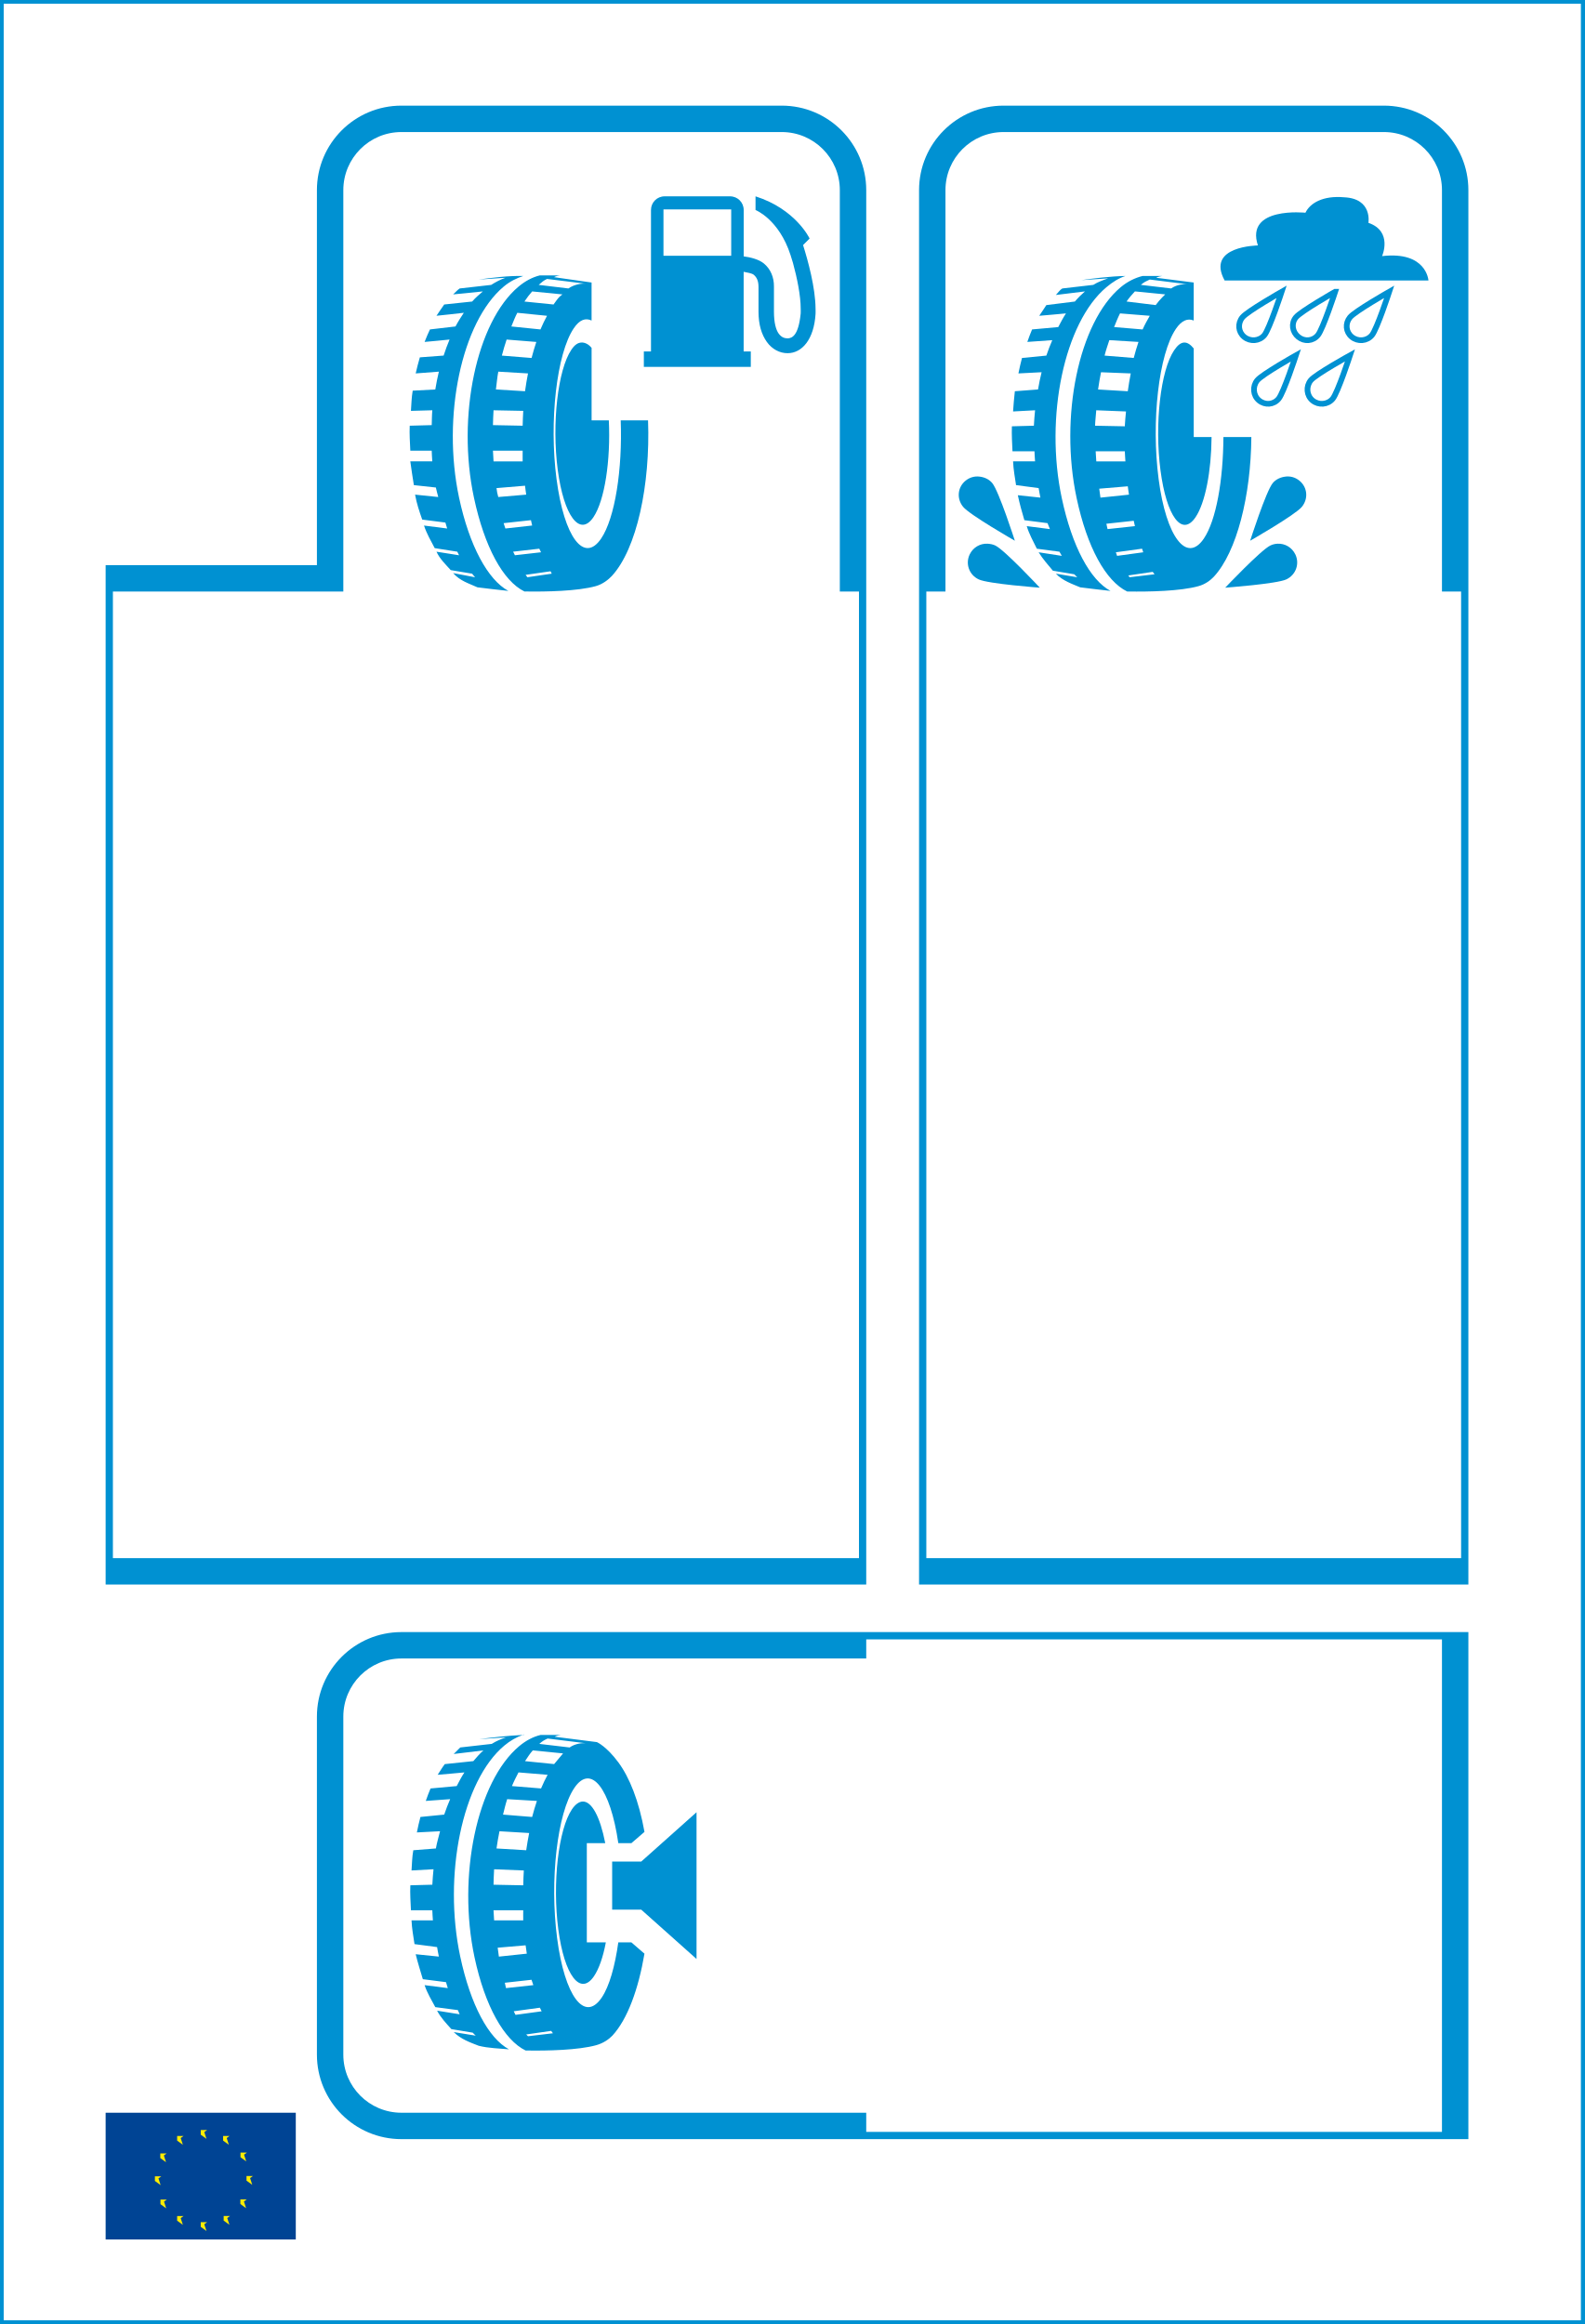
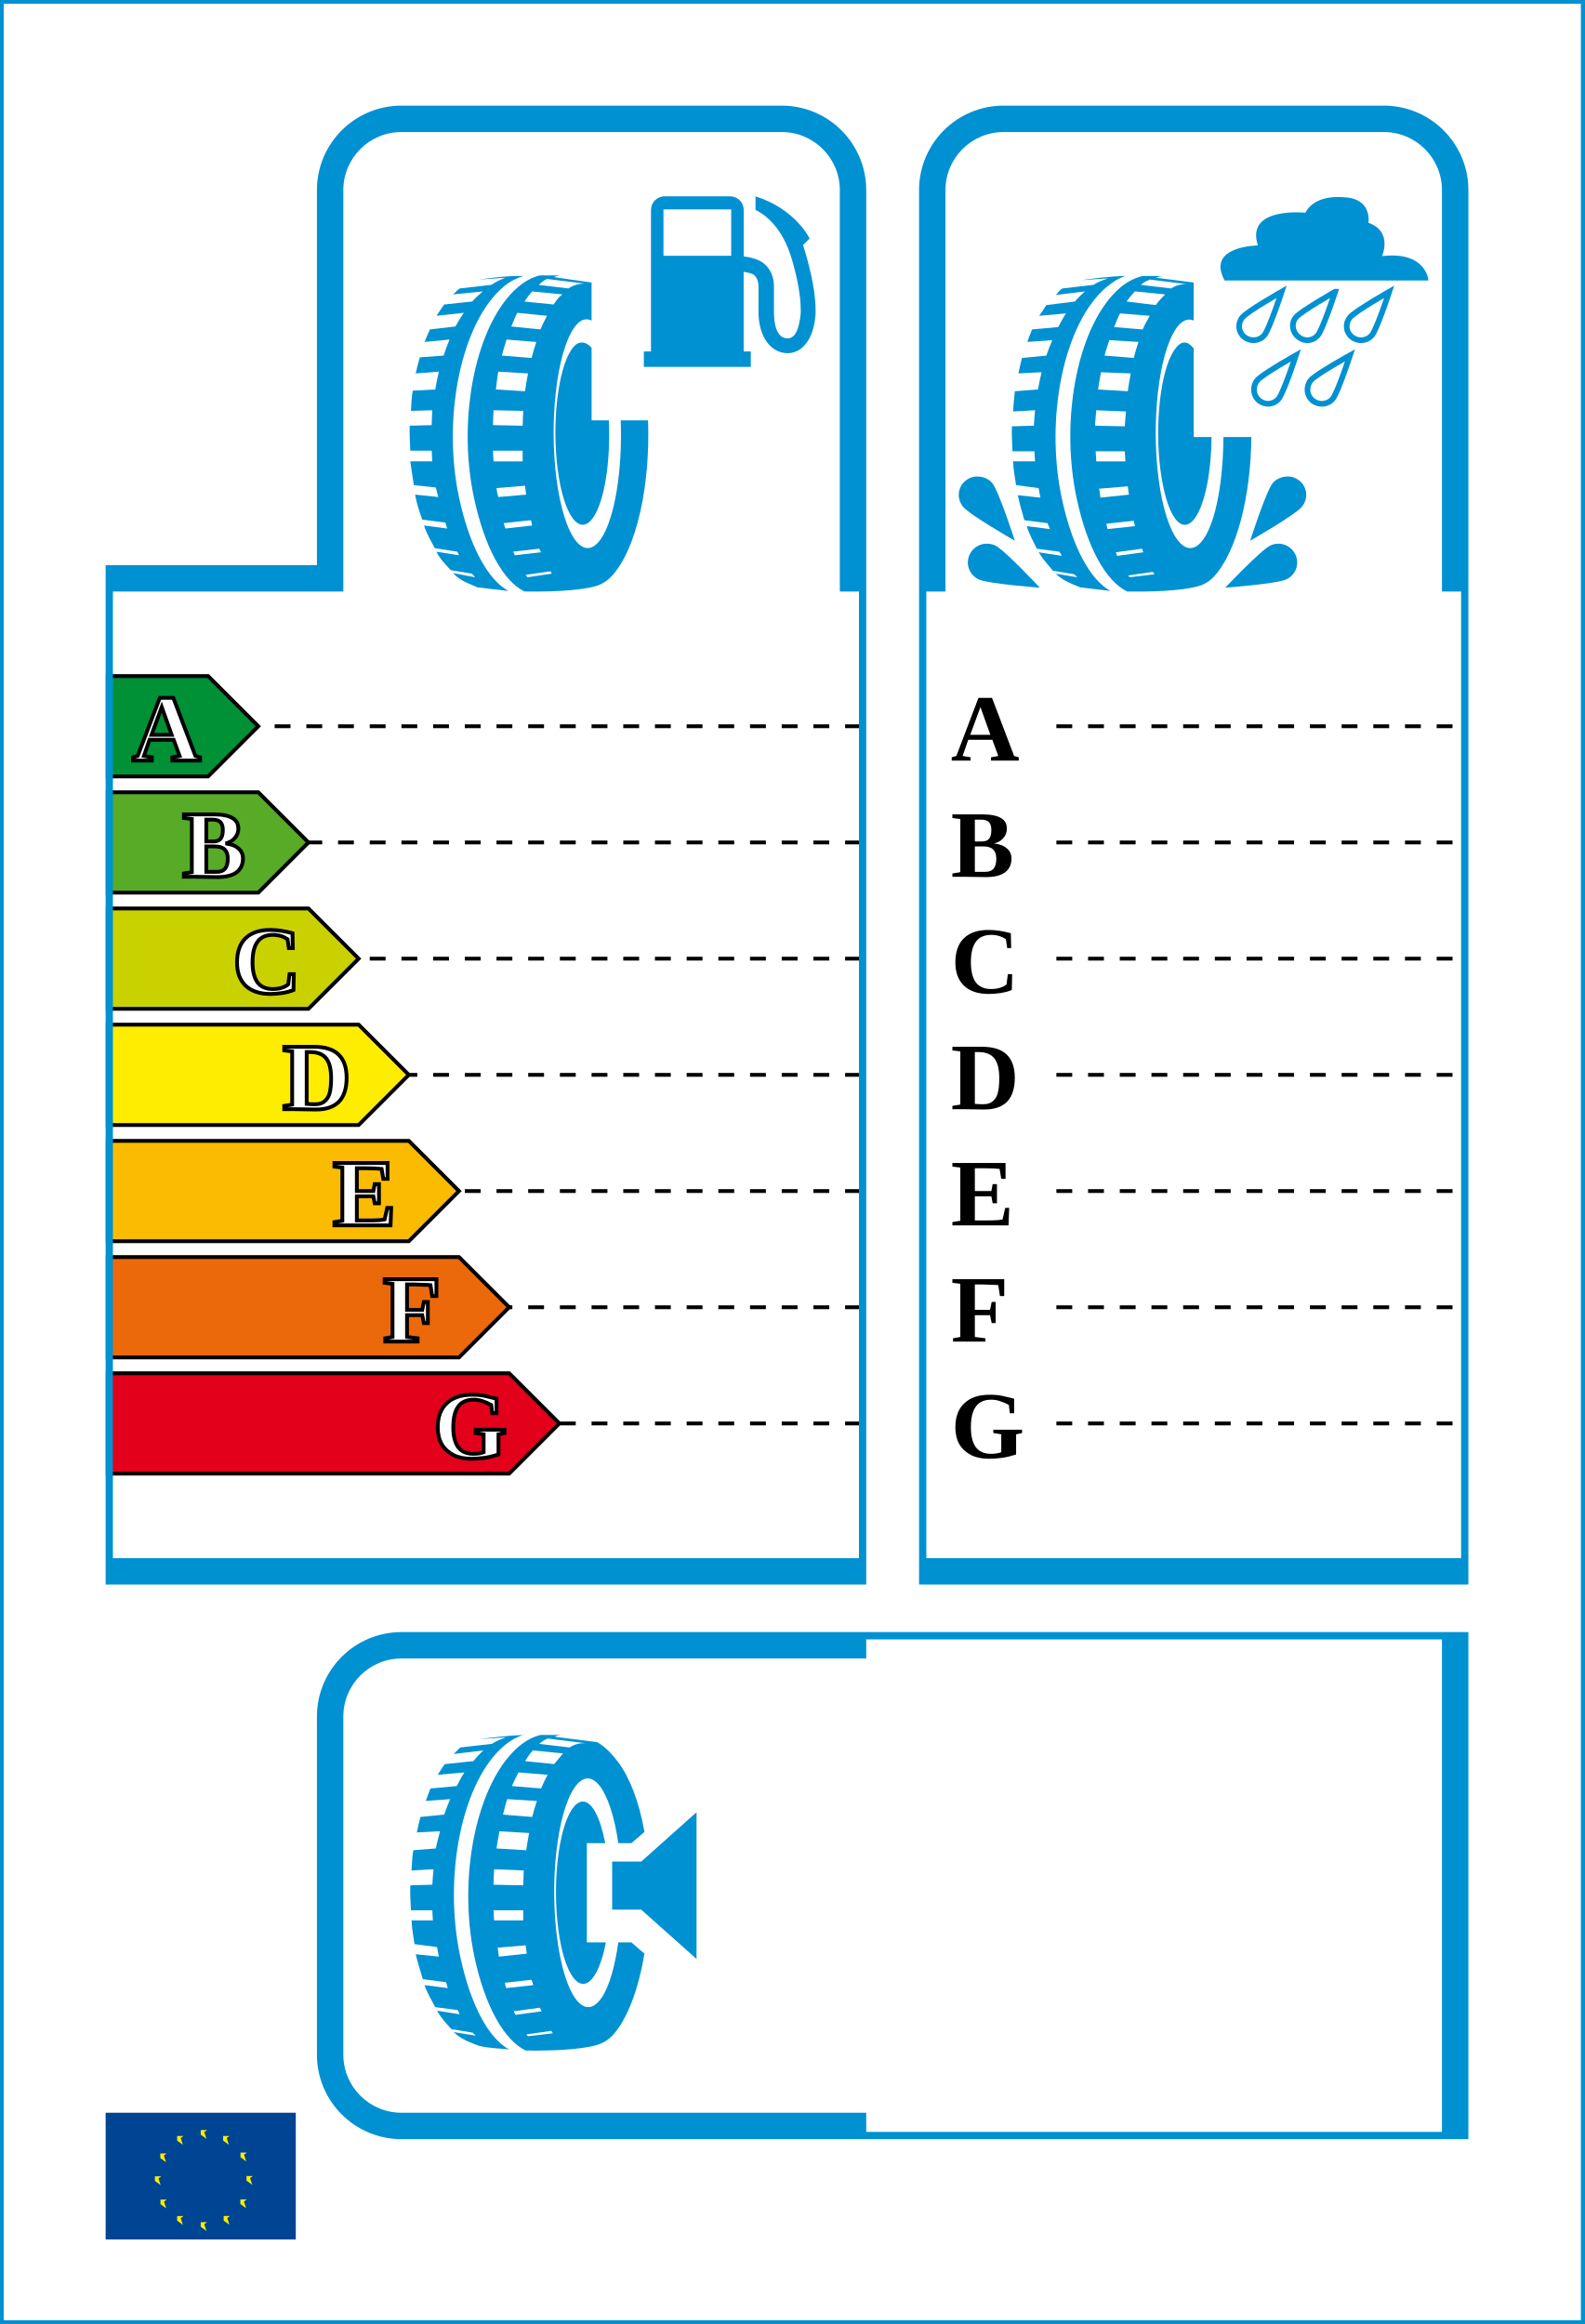
<svg xmlns="http://www.w3.org/2000/svg" xmlns:xlink="http://www.w3.org/1999/xlink" version="1.1" viewBox="0 0 75 110">
  <rect x="0" y="0" width="75" height="110" fill="white" stroke="#0091d2" stroke-width="0.35" />
  <g transform="translate(5,5)" fill="#0091d2">
    <path d="m 20.553,8.034 c -0.354,0.087 -0.691,0.265 -1.012,0.534 -1.985,1.666 -2.931,6.136 -2.109,9.984 0.498,2.334 1.381,3.953 2.391,4.444 0.031,0.005 0.053,3.71e-4 0.056,0 0.964,0.016 2.463,-0.014 3.319,-0.253 0.335,-0.093 0.601,-0.313 0.759,-0.478 1.185,-1.284 1.827,-4.317 1.716,-7.369 l -1.294,0 c 0.086,2.311 -0.268,4.623 -0.928,5.597 -0.808,1.19 -1.75,-0.068 -2.109,-2.812 -0.36,-2.746 0.008,-5.953 0.816,-7.144 C 22.435,10.125 22.718,10.037 23,10.172 l 0,-1.8 -1.772,-0.253 c 0,0 0.071,-0.056 0.281,-0.084 l -0.956,0 z m -0.787,0.028 c -0.73,-0.015 -1.457,0.083 -2.109,0.169 0.299,-0.023 1.266,-0.084 1.266,-0.084 -0.236,0.083 -0.46,0.201 -0.675,0.338 l -1.491,0.169 c -0.123,0.084 -0.204,0.186 -0.309,0.281 l 1.406,-0.141 c -0.17,0.146 -0.352,0.298 -0.506,0.478 L 16.025,9.412 c -0.129,0.177 -0.258,0.377 -0.366,0.534 0.431,-0.041 0.863,-0.093 1.294,-0.141 -0.134,0.202 -0.275,0.421 -0.394,0.647 L 15.35,10.593 c -0.085,0.189 -0.179,0.386 -0.253,0.591 0.394,-0.032 0.788,-0.074 1.181,-0.113 -0.102,0.241 -0.196,0.5 -0.281,0.759 l -1.125,0.084 C 14.804,12.157 14.729,12.419 14.675,12.675 l 1.097,-0.084 c -0.068,0.272 -0.12,0.56 -0.169,0.844 l -1.069,0.056 c -0.058,0.332 -0.061,0.646 -0.084,0.956 l 1.012,-0.028 c -0.022,0.237 -0.019,0.463 -0.028,0.703 l -1.041,0.028 c -0.019,0.402 0.012,0.802 0.028,1.181 l 1.012,0 c 0.008,0.161 0.013,0.345 0.028,0.506 l -1.041,0 c 0.051,0.387 0.111,0.757 0.169,1.125 l 1.041,0.113 c 0.028,0.152 0.078,0.3 0.113,0.45 l -1.097,-0.113 c 0.078,0.432 0.203,0.795 0.338,1.181 l 1.097,0.141 c 0.032,0.095 0.052,0.189 0.084,0.281 L 15.069,19.875 c 0.122,0.376 0.329,0.733 0.506,1.069 l 1.069,0.169 c 0.03,0.06 0.053,0.111 0.084,0.169 l -1.069,-0.169 c 0.156,0.342 0.433,0.602 0.675,0.872 l 1.012,0.169 c 0.047,0.053 0.093,0.121 0.141,0.169 L 16.447,22.125 c 0.324,0.37 0.741,0.488 1.153,0.675 0.488,0.067 1.016,0.117 1.462,0.169 -0.968,-0.522 -1.847,-2.133 -2.334,-4.416 -0.821,-3.849 0.125,-8.318 2.109,-9.984 0.303,-0.256 0.624,-0.406 0.928,-0.506 z m 1.125,0.141 1.828,0.225 c -0.174,-0.025 -0.553,0.037 -0.816,0.225 l -1.406,-0.169 c 0.163,-0.142 0.229,-0.203 0.394,-0.281 z m -0.703,0.591 1.434,0.141 c -0.044,0.04 -0.097,0.067 -0.141,0.113 C 21.376,9.154 21.297,9.281 21.2,9.412 L 19.822,9.272 C 19.941,9.092 20.058,8.941 20.188,8.793 z m -0.703,1.012 1.406,0.141 C 20.78,10.147 20.679,10.363 20.581,10.593 l -1.378,-0.141 c 0.091,-0.225 0.177,-0.444 0.281,-0.647 z m -0.506,1.266 1.406,0.113 c -0.081,0.24 -0.157,0.499 -0.225,0.759 l -1.406,-0.113 c 0.065,-0.26 0.146,-0.518 0.225,-0.759 z m 3.544,0.141 c -0.165,0.005 -0.318,0.1 -0.478,0.338 -0.643,0.948 -0.933,3.494 -0.647,5.681 0.287,2.187 1.044,3.198 1.688,2.25 0.538,-0.795 0.82,-2.699 0.731,-4.584 l -0.816,0 0,-3.431 C 22.855,11.285 22.678,11.207 22.522,11.212 z m -3.938,1.378 1.406,0.084 C 19.937,12.945 19.89,13.236 19.85,13.518 l -1.378,-0.084 c 0.038,-0.284 0.061,-0.572 0.113,-0.844 z m -0.225,1.828 1.406,0.028 c -0.017,0.232 -0.019,0.467 -0.028,0.703 l -1.406,-0.028 c 0.007,-0.242 0.012,-0.466 0.028,-0.703 z m -0.028,1.913 1.406,0 c 0.006,0.161 -0.009,0.345 0,0.506 l -1.378,0 c -0.012,-0.162 -0.021,-0.345 -0.028,-0.506 z M 19.85,17.99 c 0.019,0.138 0.032,0.285 0.056,0.422 l -1.322,0.113 C 18.547,18.41 18.514,18.238 18.5,18.103 l 1.35,-0.113 z m 0.281,1.631 c 0.021,0.087 0.035,0.169 0.056,0.253 l -1.266,0.141 c -0.023,-0.081 -0.062,-0.17 -0.084,-0.253 l 1.294,-0.141 z m 0.394,1.35 c 0.021,0.056 0.062,0.114 0.084,0.169 l -1.238,0.141 c -0.023,-0.053 -0.062,-0.115 -0.084,-0.169 l 1.238,-0.141 z m 0.534,1.069 c 0.025,0.038 0.03,0.078 0.056,0.113 l -1.153,0.169 c -0.025,-0.031 -0.061,-0.08 -0.084,-0.113 l 1.181,-0.169 z" />
    <path d="m 26.459,4.293 c -0.361,0 -0.647,0.287 -0.647,0.647 l 0,6.694 -0.338,0 0,0.731 5.062,0 0,-0.731 -0.338,0 0,-3.769 c 0.171,0.035 0.39,0.067 0.478,0.141 0.136,0.117 0.221,0.272 0.225,0.562 l 0,1.181 c 4.96e-4,0.625 0.148,1.089 0.394,1.434 0.244,0.346 0.616,0.538 0.984,0.534 0.683,0 1.249,-0.656 1.322,-1.856 0.006,-0.085 0,-0.164 0,-0.253 -0.006,-0.985 -0.356,-2.265 -0.591,-3.009 l 0.309,-0.309 c 0,0 -0.645,-1.386 -2.559,-1.997 l 0,0.647 c 0,0 1.108,0.432 1.659,2.138 0.035,0.118 0.076,0.232 0.113,0.366 0.191,0.691 0.368,1.555 0.366,2.166 0,0.072 0.005,0.158 0,0.225 -0.104,1.038 -0.397,1.173 -0.619,1.181 -0.154,-0.004 -0.29,-0.049 -0.422,-0.225 -0.129,-0.178 -0.225,-0.513 -0.225,-1.041 l 0,-1.181 C 31.639,8.123 31.469,7.729 31.156,7.472 30.922,7.277 30.523,7.176 30.2,7.134 l 0,-2.194 c 0,-0.36 -0.286,-0.647 -0.647,-0.647 l -3.094,0 z m -0.056,0.619 3.206,0 0,2.194 -3.206,0 0,-2.194 z" />
+     <g stroke="black" stroke-width="0.18" stroke-dasharray="0.75 0.75">
+       <line x1="6.5" y1="29.375" x2="36" y2="29.375" />
+       <line x1="6.5" y1="34.875" x2="36" y2="34.875" />
+       <line x1="6.5" y1="40.375" x2="36" y2="40.375" />
+       <line x1="6.5" y1="45.875" x2="36" y2="45.875" />
+       <line x1="6.5" y1="51.375" x2="36" y2="51.375" />
+       <line x1="6.5" y1="56.875" x2="36" y2="56.875" />
+       <line x1="6.5" y1="62.375" x2="36" y2="62.375" />
+     </g>
+     <g stroke="black" stroke-width="0.18">
+       <path d="m 0.1 27.0 h 4.75 l 2.375,2.375 l -2.375,2.375 h -4.75 z" fill="#009036" />
+       <path d="m 0.1 32.5 h 7.125 l 2.375,2.375 l -2.375,2.375 h -7.125 z" fill="#57ab27" />
+       <path d="m 0.1 38.0 h 9.5 l 2.375,2.375 l -2.375,2.375 h -9.5 z" fill="#c9d200" />
+       <path d="m 0.1 43.5 h 11.875 l 2.375,2.375 l -2.375,2.375 h -11.875 z" fill="#ffed00" />
+       <path d="m 0.1 49.0 h 14.25 l 2.375,2.375 l -2.375,2.375 h -14.25 z" fill="#fabb00" />
+       <path d="m 0.1 54.5 h 16.625 l 2.375,2.375 l -2.375,2.375 h -16.625 z" fill="#eb690b" />
+       <path d="m 0.1 60.0 h 19.0 l 2.375,2.375 l -2.375,2.375 h -19.0 z" fill="#e2001a" />
+       <g fill="white" font-size="4.5" font-weight="bold">
+         <text x="1.250" y="31.0">A</text>
+         <text x="3.625" y="36.5">B</text>
+         <text x="6.000" y="42.0">C</text>
+         <text x="8.375" y="47.5">D</text>
+         <text x="10.750" y="53.0">E</text>
+         <text x="13.125" y="58.5">F</text>
+         <text x="15.500" y="64.0">G</text>
+       </g>
+     </g>
    <path d="m 14,0 c -2.209,0 -4,1.791 -4,4 l 0,17.75 -10,0 L 0,70 36,70 36,4 C 36,1.791 34.209,0 32,0 L 14,0 z m 0,1.25 18,0 c 1.519,0 2.75,1.231 2.75,2.75 l 0,19 0.906,0 0,45.75 -35.312,0 0,-45.75 10.906,0 0,-19 c 0,-1.519 1.231,-2.75 2.75,-2.75 z" />
  </g>
  <g transform="translate(43.5,5)" fill="#0091d2">
    <path d="M 9.766,8.062 C 9.061,8.075 8.208,8.183 7.684,8.259 7.983,8.236 8.95,8.175 8.95,8.175 8.714,8.258 8.461,8.347 8.247,8.484 l -1.462,0.169 C 6.65,8.73 6.57,8.868 6.475,8.962 l 1.378,-0.169 C 7.683,8.939 7.529,9.092 7.375,9.272 l -1.35,0.169 C 5.923,9.604 5.786,9.799 5.688,9.947 6.11,9.914 6.531,9.872 6.953,9.834 6.819,10.037 6.707,10.255 6.588,10.481 L 5.35,10.593 C 5.265,10.782 5.2,10.98 5.125,11.184 5.519,11.16 5.913,11.129 6.306,11.1 6.205,11.341 6.11,11.572 6.025,11.831 l -1.153,0.113 c -0.067,0.242 -0.115,0.475 -0.169,0.731 L 5.8,12.618 C 5.732,12.89 5.681,13.15 5.631,13.434 L 4.534,13.518 C 4.492,13.866 4.475,14.153 4.45,14.475 l 1.041,-0.056 c -0.022,0.237 -0.046,0.491 -0.056,0.731 -0.347,0.01 -0.694,0.019 -1.041,0.028 -0.014,0.423 0.012,0.798 0.028,1.181 l 1.041,0 c 0.008,0.161 0.013,0.316 0.028,0.478 l -1.041,0 c 0.016,0.384 0.087,0.764 0.141,1.125 l 1.069,0.141 c 0.028,0.152 0.05,0.3 0.084,0.45 L 4.675,18.44 c 0.086,0.415 0.199,0.801 0.309,1.181 L 6.081,19.762 c 0.032,0.095 0.08,0.189 0.113,0.281 L 5.097,19.903 c 0.115,0.379 0.312,0.729 0.478,1.069 l 1.069,0.141 c 0.03,0.06 0.081,0.139 0.113,0.197 l -1.097,-0.169 c 0.195,0.318 0.465,0.619 0.675,0.872 l 1.012,0.169 c 0.047,0.053 0.093,0.093 0.141,0.141 L 6.475,22.153 c 0.321,0.339 0.794,0.494 1.153,0.647 0.481,0.066 1,0.117 1.434,0.169 -0.968,-0.522 -1.818,-2.105 -2.306,-4.388 -0.822,-3.849 0.125,-8.318 2.109,-9.984 0.303,-0.256 0.596,-0.434 0.9,-0.534 z m 0.816,0 C 10.227,8.149 9.862,8.327 9.541,8.597 7.556,10.263 6.637,14.733 7.459,18.581 7.957,20.915 8.84,22.506 9.85,22.997 c 0.031,0.005 0.053,2.48e-4 0.056,0 0.963,0.016 2.463,-0.014 3.319,-0.253 0.334,-0.093 0.573,-0.284 0.731,-0.45 1.083,-1.174 1.751,-3.834 1.772,-6.609 l -1.322,0 c -0.011,2.039 -0.342,3.944 -0.928,4.809 -0.808,1.19 -1.779,-0.068 -2.138,-2.812 -0.36,-2.746 0.008,-5.925 0.816,-7.116 0.273,-0.403 0.567,-0.515 0.844,-0.394 l 0,-1.8 -1.772,-0.225 c 0,0 0.071,-0.056 0.281,-0.084 l -0.928,0 z m 0.338,0.169 1.8,0.225 c -0.174,-0.025 -0.525,0.009 -0.787,0.197 l -1.434,-0.169 C 10.66,8.342 10.754,8.31 10.919,8.231 z m -0.703,0.562 1.434,0.141 c -0.044,0.04 -0.097,0.095 -0.141,0.141 C 11.404,9.183 11.297,9.309 11.2,9.44 l -1.378,-0.169 c 0.119,-0.18 0.264,-0.331 0.394,-0.478 z m -0.703,1.041 1.406,0.113 c -0.111,0.201 -0.24,0.417 -0.338,0.647 l -1.35,-0.113 C 9.323,10.256 9.409,10.037 9.512,9.834 z m -0.506,1.266 1.378,0.084 c -0.081,0.24 -0.158,0.499 -0.225,0.759 L 8.781,11.831 c 0.065,-0.26 0.146,-0.489 0.225,-0.731 z m 3.544,0.113 c -0.165,0.005 -0.318,0.128 -0.478,0.366 -0.643,0.948 -0.933,3.494 -0.647,5.681 0.286,2.186 1.016,3.17 1.659,2.222 0.463,-0.684 0.747,-2.187 0.759,-3.797 l -0.844,0 0,-4.191 c -0.144,-0.179 -0.295,-0.286 -0.45,-0.281 z m -3.938,1.406 1.406,0.056 c -0.054,0.271 -0.101,0.561 -0.141,0.844 l -1.406,-0.084 C 8.51,13.15 8.561,12.89 8.613,12.618 z m -0.225,1.8 1.406,0.056 C 9.776,14.707 9.746,14.942 9.738,15.178 L 8.331,15.15 C 8.338,14.908 8.371,14.656 8.387,14.418 z m -0.028,1.941 1.378,0 c 0.005,0.161 0.019,0.316 0.028,0.478 l -1.378,0 C 8.376,16.675 8.366,16.52 8.359,16.359 z m 1.519,1.659 c 0.019,0.138 0.032,0.257 0.056,0.394 l -1.35,0.141 C 8.563,18.413 8.545,18.256 8.528,18.131 l 1.35,-0.113 z m 0.281,1.631 c 0.021,0.087 0.035,0.169 0.056,0.253 L 8.922,20.043 C 8.899,19.962 8.888,19.874 8.866,19.79 l 1.294,-0.141 z m 0.394,1.322 c 0.021,0.056 0.034,0.114 0.056,0.169 l -1.238,0.169 C 9.349,21.256 9.339,21.194 9.316,21.14 l 1.238,-0.169 z m 0.506,1.097 c 0.025,0.038 0.058,0.078 0.084,0.113 L 9.963,22.322 C 9.938,22.291 9.93,22.27 9.906,22.237 l 1.153,-0.169 z" />
    <path d="M 2.847,17.557 C 2.619,17.533 2.39,17.598 2.2,17.753 c -0.381,0.312 -0.429,0.853 -0.113,1.238 0.316,0.384 2.447,1.603 2.447,1.603 0,0 -0.752,-2.344 -1.069,-2.728 C 3.307,17.674 3.075,17.58 2.847,17.557 z" />
    <path d="m 17.359,17.557 c -0.228,0.024 -0.46,0.117 -0.619,0.309 -0.317,0.384 -1.069,2.728 -1.069,2.728 0,0 2.13,-1.219 2.447,-1.603 0.316,-0.385 0.268,-0.926 -0.113,-1.238 -0.19,-0.156 -0.418,-0.221 -0.647,-0.197 z" />
    <path d="m 3.241,20.735 c -0.351,-0.018 -0.684,0.174 -0.844,0.506 -0.213,0.443 -0.028,0.966 0.422,1.181 0.45,0.215 2.897,0.394 2.897,0.394 0,0 -1.66,-1.782 -2.109,-1.997 -0.112,-0.054 -0.249,-0.078 -0.366,-0.084 z" />
    <path d="m 16.966,20.735 c -0.117,0.006 -0.225,0.031 -0.338,0.084 -0.45,0.215 -2.137,1.997 -2.137,1.997 0,0 2.447,-0.179 2.897,-0.394 0.45,-0.216 0.634,-0.738 0.422,-1.181 -0.16,-0.332 -0.493,-0.524 -0.844,-0.506 z" />
    <path d="m 20.116,4.338 c -0.997,-0.089 -1.61,0.273 -1.828,0.731 0,0 -2.861,-0.306 -2.25,1.547 -0.004,0.008 -2.473,0.015 -1.575,1.659 l 9.647,0 c 0,0 -0.086,-1.398 -2.194,-1.153 0,0 0.52,-1.173 -0.647,-1.575 -0.003,0.01 0.208,-1.15 -1.153,-1.209 z" />
    <g fill="none" stroke="#0091d2" stroke-width="0.27">
      <path d="m 17.162,8.81 c 0,0 -1.618,0.92 -1.856,1.209 -0.238,0.289 -0.202,0.694 0.084,0.928 0.286,0.235 0.717,0.205 0.956,-0.084 0.238,-0.289 0.816,-2.053 0.816,-2.053 z" />
      <path d="m 19.694,8.81 c 0,0 -1.618,0.92 -1.856,1.209 -0.238,0.289 -0.174,0.694 0.113,0.928 0.286,0.235 0.69,0.205 0.928,-0.084 0.238,-0.289 0.816,-2.053 0.816,-2.053 z" />
      <path d="m 22.253,8.81 c 0,0 -1.618,0.92 -1.856,1.209 -0.238,0.289 -0.202,0.694 0.084,0.928 0.286,0.235 0.717,0.205 0.956,-0.084 0.238,-0.289 0.816,-2.053 0.816,-2.053 z" />
      <path d="m 17.837,11.819 c 0,0 -1.59,0.892 -1.828,1.181 -0.238,0.29 -0.202,0.722 0.084,0.956 0.287,0.235 0.69,0.205 0.928,-0.084 0.238,-0.289 0.816,-2.053 0.816,-2.053 z" />
      <path d="m 20.397,11.819 c 0,0 -1.618,0.892 -1.856,1.181 -0.238,0.29 -0.202,0.722 0.084,0.956 0.287,0.235 0.717,0.205 0.956,-0.084 0.238,-0.289 0.816,-2.053 0.816,-2.053 z" />
+     </g>
+     <g stroke="black" stroke-width="0.18" stroke-dasharray="0.75 0.75">
+       <line x1="6.5" y1="29.375" x2="26" y2="29.375" />
+       <line x1="6.5" y1="34.875" x2="26" y2="34.875" />
+       <line x1="6.5" y1="40.375" x2="26" y2="40.375" />
+       <line x1="6.5" y1="45.875" x2="26" y2="45.875" />
+       <line x1="6.5" y1="51.375" x2="26" y2="51.375" />
+       <line x1="6.5" y1="56.875" x2="26" y2="56.875" />
+       <line x1="6.5" y1="62.375" x2="26" y2="62.375" />
+       <g fill="black" stroke="none" font-size="4.5" font-weight="bold">
+         <text x="1.5" y="31.0">A</text>
+         <text x="1.5" y="36.5">B</text>
+         <text x="1.5" y="42.0">C</text>
+         <text x="1.5" y="47.5">D</text>
+         <text x="1.5" y="53.0">E</text>
+         <text x="1.5" y="58.5">F</text>
+         <text x="1.5" y="64.0">G</text>
+       </g>
    </g>
    <path d="m 4,0 c -2.209,0 -4,1.791 -4,4 l 0,66 26,0 0,-66 c 0,-2.209 -1.791,-4 -4,-4 l -18,0 z m 0,1.25 18,0 c 1.519,0 2.75,1.231 2.75,2.75 l 0,19 0.906,0 0,45.75 -25.312,0 0,-45.75 0.906,0 0,-19 c 0,-1.519 1.231,-2.75 2.75,-2.75 z" />
  </g>
  <g transform="translate(15,77.25)" fill="#0091d2">
    <path d="m 9.794,4.842 c -0.018,0.006 -0.038,0.022 -0.056,0.028 0.019,-8.379e-4 0.037,7.641e-4 0.056,0 l 0,-0.028 z M 9.738,4.87 C 9.014,4.902 8.31,4.989 7.684,5.067 7.983,5.044 8.95,4.983 8.95,4.983 8.714,5.066 8.489,5.155 8.275,5.292 L 6.784,5.461 C 6.674,5.565 6.574,5.671 6.475,5.77 L 7.881,5.601 C 7.712,5.747 7.557,5.928 7.403,6.108 l -1.35,0.141 C 5.93,6.408 5.816,6.604 5.716,6.754 6.138,6.722 6.56,6.68 6.981,6.642 6.847,6.844 6.735,7.062 6.616,7.289 l -1.238,0.113 C 5.293,7.59 5.228,7.787 5.153,7.992 L 6.306,7.908 C 6.205,8.149 6.11,8.379 6.025,8.639 L 4.9,8.751 C 4.832,8.993 4.785,9.226 4.731,9.483 L 5.828,9.426 C 5.761,9.698 5.68,9.958 5.631,10.242 L 4.562,10.326 C 4.501,10.669 4.503,10.958 4.478,11.283 L 5.519,11.226 c -0.022,0.237 -0.047,0.491 -0.056,0.731 -0.347,0.01 -0.694,0.019 -1.041,0.028 -0.019,0.401 0.012,0.796 0.028,1.181 l 1.012,0 c 0.008,0.161 0.013,0.316 0.028,0.478 l -1.012,0 c 0.016,0.384 0.087,0.765 0.141,1.125 l 1.069,0.141 c 0.028,0.152 0.05,0.3 0.084,0.45 L 4.675,15.248 c 0.098,0.405 0.227,0.8 0.338,1.181 l 1.097,0.141 c 0.031,0.095 0.052,0.189 0.084,0.281 L 5.097,16.711 c 0.122,0.376 0.329,0.705 0.506,1.041 l 1.069,0.141 c 0.03,0.06 0.052,0.139 0.084,0.197 L 5.688,17.92 c 0.179,0.339 0.428,0.595 0.675,0.872 l 1.012,0.169 c 0.046,0.053 0.093,0.093 0.141,0.141 L 6.475,18.933 c 0.353,0.343 0.751,0.479 1.181,0.647 0.466,0.119 1.002,0.128 1.434,0.169 C 8.123,19.226 7.272,17.643 6.784,15.361 5.963,11.511 6.881,7.043 8.866,5.376 9.151,5.136 9.45,4.973 9.738,4.87 z m 0.844,0 C 10.227,4.957 9.89,5.135 9.569,5.404 7.584,7.071 6.637,11.54 7.459,15.389 c 0.498,2.334 1.41,3.925 2.419,4.416 0.031,0.005 0.053,3.69e-4 0.056,0 0.964,0.016 2.435,-0.015 3.291,-0.253 0.335,-0.093 0.601,-0.285 0.759,-0.45 0.717,-0.776 1.235,-2.206 1.519,-3.881 l -0.619,-0.534 -0.619,0 c -0.158,1.126 -0.423,2.079 -0.787,2.616 -0.808,1.191 -1.751,-0.068 -2.109,-2.812 -0.36,-2.745 0.008,-5.925 0.816,-7.116 0.786,-1.161 1.702,0.015 2.081,2.616 l 0.619,0 0.619,-0.534 C 15.241,7.987 14.795,6.879 14.266,6.164 13.715,5.421 13.282,5.223 13.253,5.208 L 11.256,4.954 c 0,0 0.071,-0.056 0.281,-0.084 l -0.956,0 z m 0.338,0.169 1.828,0.225 c -0.174,-0.024 -0.525,0.009 -0.787,0.197 L 10.525,5.292 C 10.688,5.15 10.754,5.117 10.919,5.039 z M 10.216,5.601 11.65,5.742 c -0.14,0.169 -0.293,0.351 -0.422,0.506 L 9.85,6.108 C 9.969,5.927 10.086,5.748 10.216,5.601 z m -0.675,1.041 1.378,0.113 C 10.808,6.955 10.707,7.171 10.609,7.401 L 9.231,7.289 C 9.323,7.063 9.437,6.845 9.541,6.642 z M 9.006,7.908 10.412,7.992 c -0.081,0.24 -0.157,0.499 -0.225,0.759 L 8.809,8.639 C 8.874,8.379 8.927,8.149 9.006,7.908 z m 3.572,0.113 c -0.166,0.005 -0.346,0.128 -0.506,0.366 -0.643,0.948 -0.933,3.494 -0.647,5.681 0.287,2.186 1.044,3.17 1.688,2.222 0.238,-0.351 0.433,-0.914 0.562,-1.603 l -0.9,0 0,-4.697 0.872,0 C 13.403,8.735 13.007,8.007 12.578,8.02 z m -3.938,1.406 1.406,0.084 C 9.993,9.781 9.946,10.043 9.906,10.326 L 8.5,10.242 C 8.538,9.958 8.589,9.698 8.641,9.426 z m -0.253,1.8 1.406,0.056 C 9.776,11.515 9.774,11.75 9.766,11.986 L 8.359,11.958 C 8.366,11.716 8.371,11.464 8.387,11.226 z m -0.028,1.941 1.406,0 c 0.005,0.161 -0.009,0.316 0,0.478 l -1.378,0 C 8.376,13.483 8.366,13.328 8.359,13.167 z m 1.519,1.659 c 0.019,0.138 0.032,0.256 0.056,0.394 L 8.613,15.361 C 8.598,15.221 8.573,15.064 8.556,14.939 l 1.322,-0.113 z m 0.281,1.631 c 0.022,0.087 0.063,0.169 0.084,0.253 L 8.95,16.851 C 8.927,16.771 8.916,16.682 8.894,16.598 l 1.266,-0.141 z m 0.394,1.322 c 0.021,0.056 0.062,0.114 0.084,0.169 L 9.4,18.117 C 9.377,18.064 9.338,18.002 9.316,17.948 l 1.238,-0.169 z M 11.088,18.876 c 0.025,0.038 0.058,0.078 0.084,0.113 l -1.181,0.141 C 9.966,19.099 9.93,19.078 9.906,19.045 l 1.181,-0.169 z" />
    <path d="m 17.968,8.527 -2.616,2.334 -1.378,0 0,2.278 1.378,0 2.616,2.334 z" />
    <path d="m 4,0 c -2.209,0 -4,1.791 -4,4 l 0,16 c 0,2.209 1.791,4 4,4 l 50.5,0 0,-24 -28.5,0 -22,0 z m 22,0.344 27.25,0 0,23.312 -27.25,0 L 26,22.75 4,22.75 c -1.519,0 -2.75,-1.231 -2.75,-2.75 l 0,-16 c 0,-1.519 1.231,-2.75 2.75,-2.75 l 22,0 0,-0.906 z" />
  </g>
  <g transform="translate(5,100)">
    <symbol id="EU-logo-star">
      <path d="m -0.439,-0.099 0.335,0 0.104,-0.319 0.104,0.319 0.335,0 -0.271,0.197 0.104,0.319 -0.272,-0.197 -0.272,0.197 0.104,-0.319 z" fill="#ffed00" />
    </symbol>
    <rect x="0" y="0" width="9" height="6" fill="#004494" />
    <use x="4.501" y="0.819" xlink:href="#EU-logo-star" />
    <use x="5.561" y="1.1" xlink:href="#EU-logo-star" />
    <use x="6.383" y="1.887" xlink:href="#EU-logo-star" />
    <use x="6.668" y="2.995" xlink:href="#EU-logo-star" />
    <use x="6.377" y="4.102" xlink:href="#EU-logo-star" />
    <use x="5.587" y="4.886" xlink:href="#EU-logo-star" />
    <use x="4.501" y="5.181" xlink:href="#EU-logo-star" />
    <use x="3.384" y="4.89" xlink:href="#EU-logo-star" />
    <use x="2.595" y="4.109" xlink:href="#EU-logo-star" />
    <use x="2.332" y="3.01" xlink:href="#EU-logo-star" />
    <use x="2.587" y="1.926" xlink:href="#EU-logo-star" />
    <use x="3.384" y="1.1" xlink:href="#EU-logo-star" />
  </g>
</svg>
